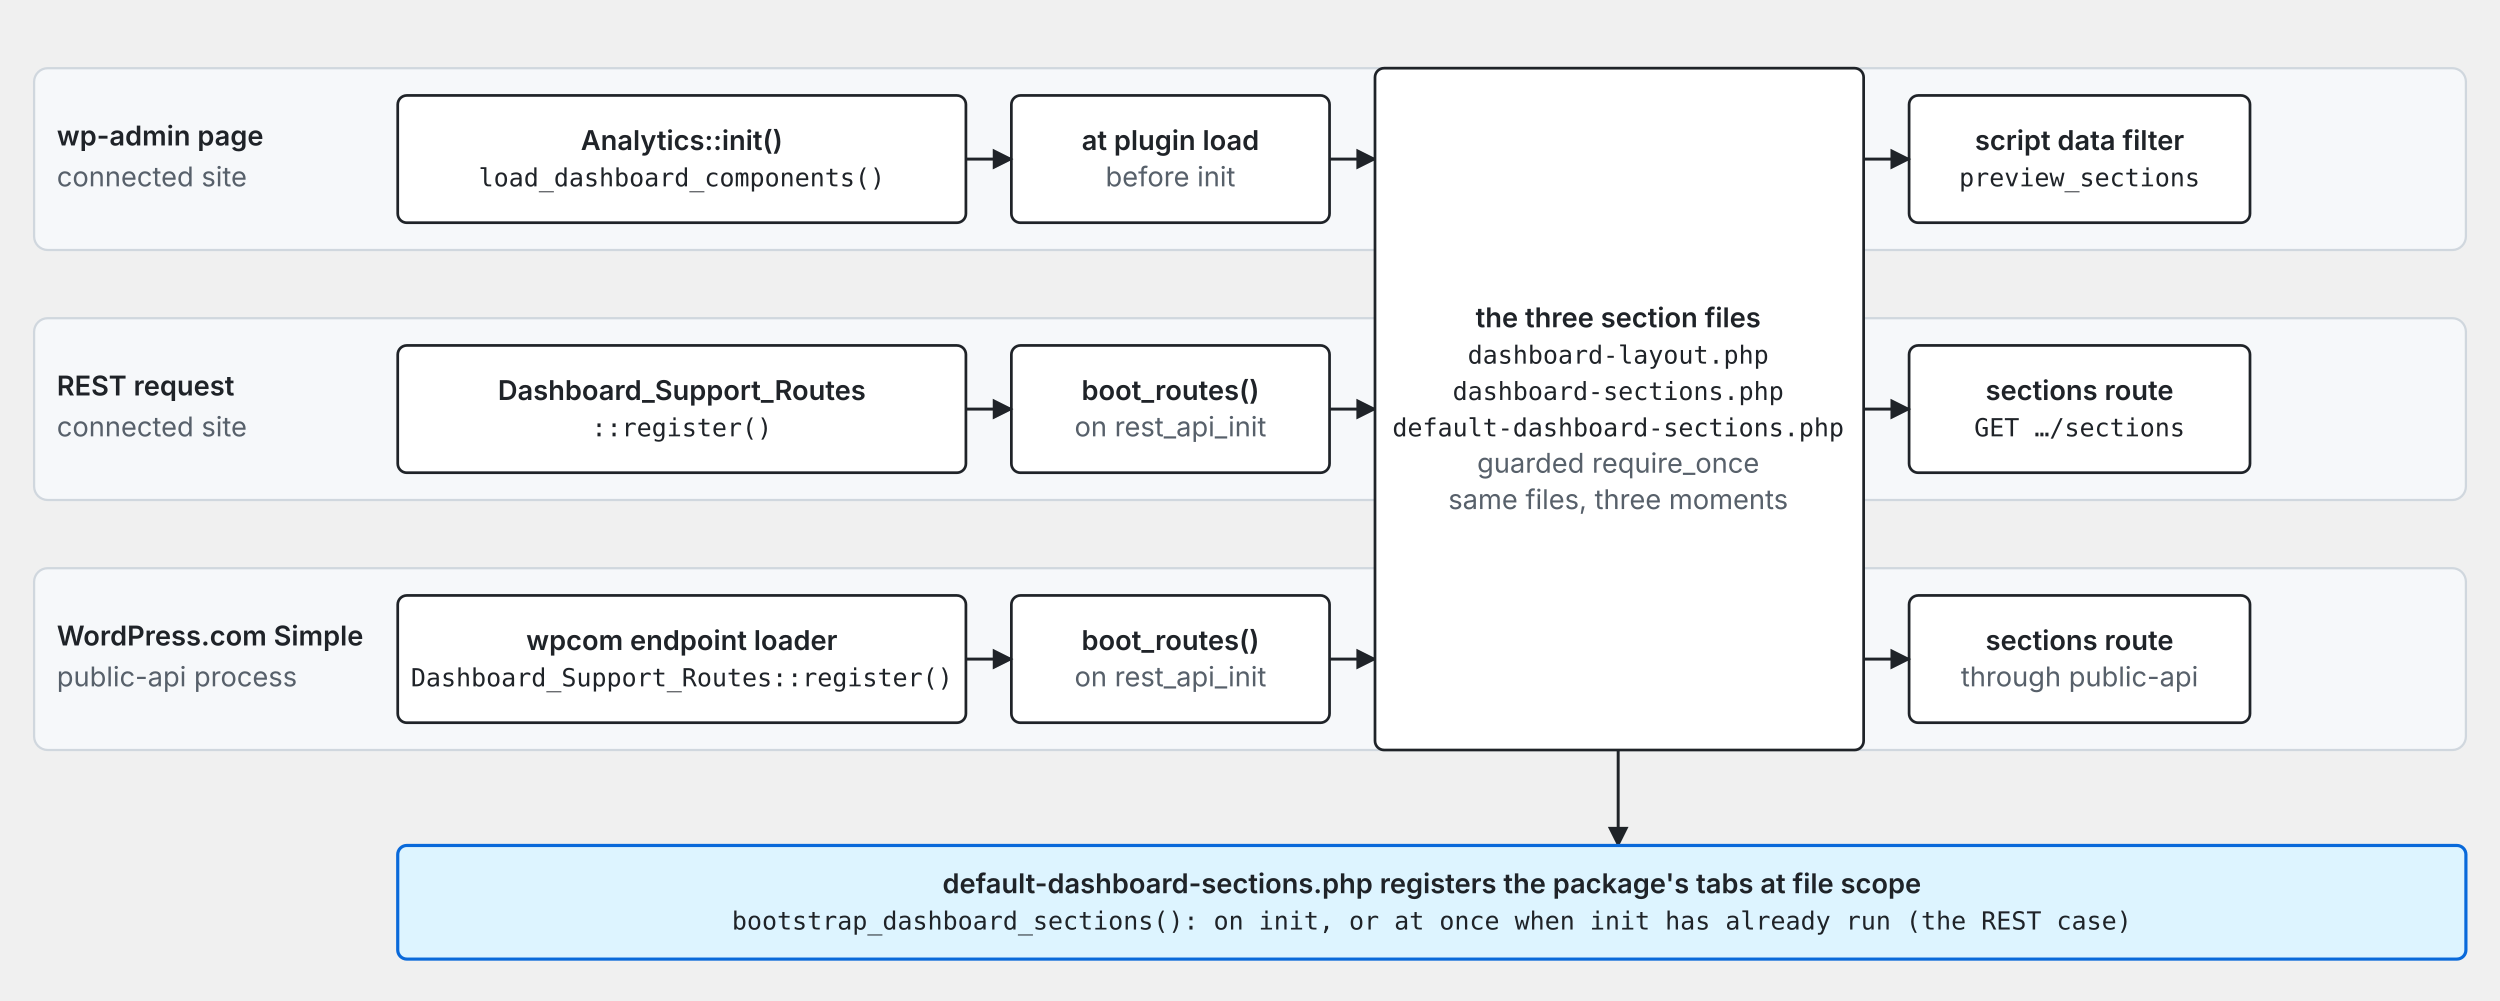
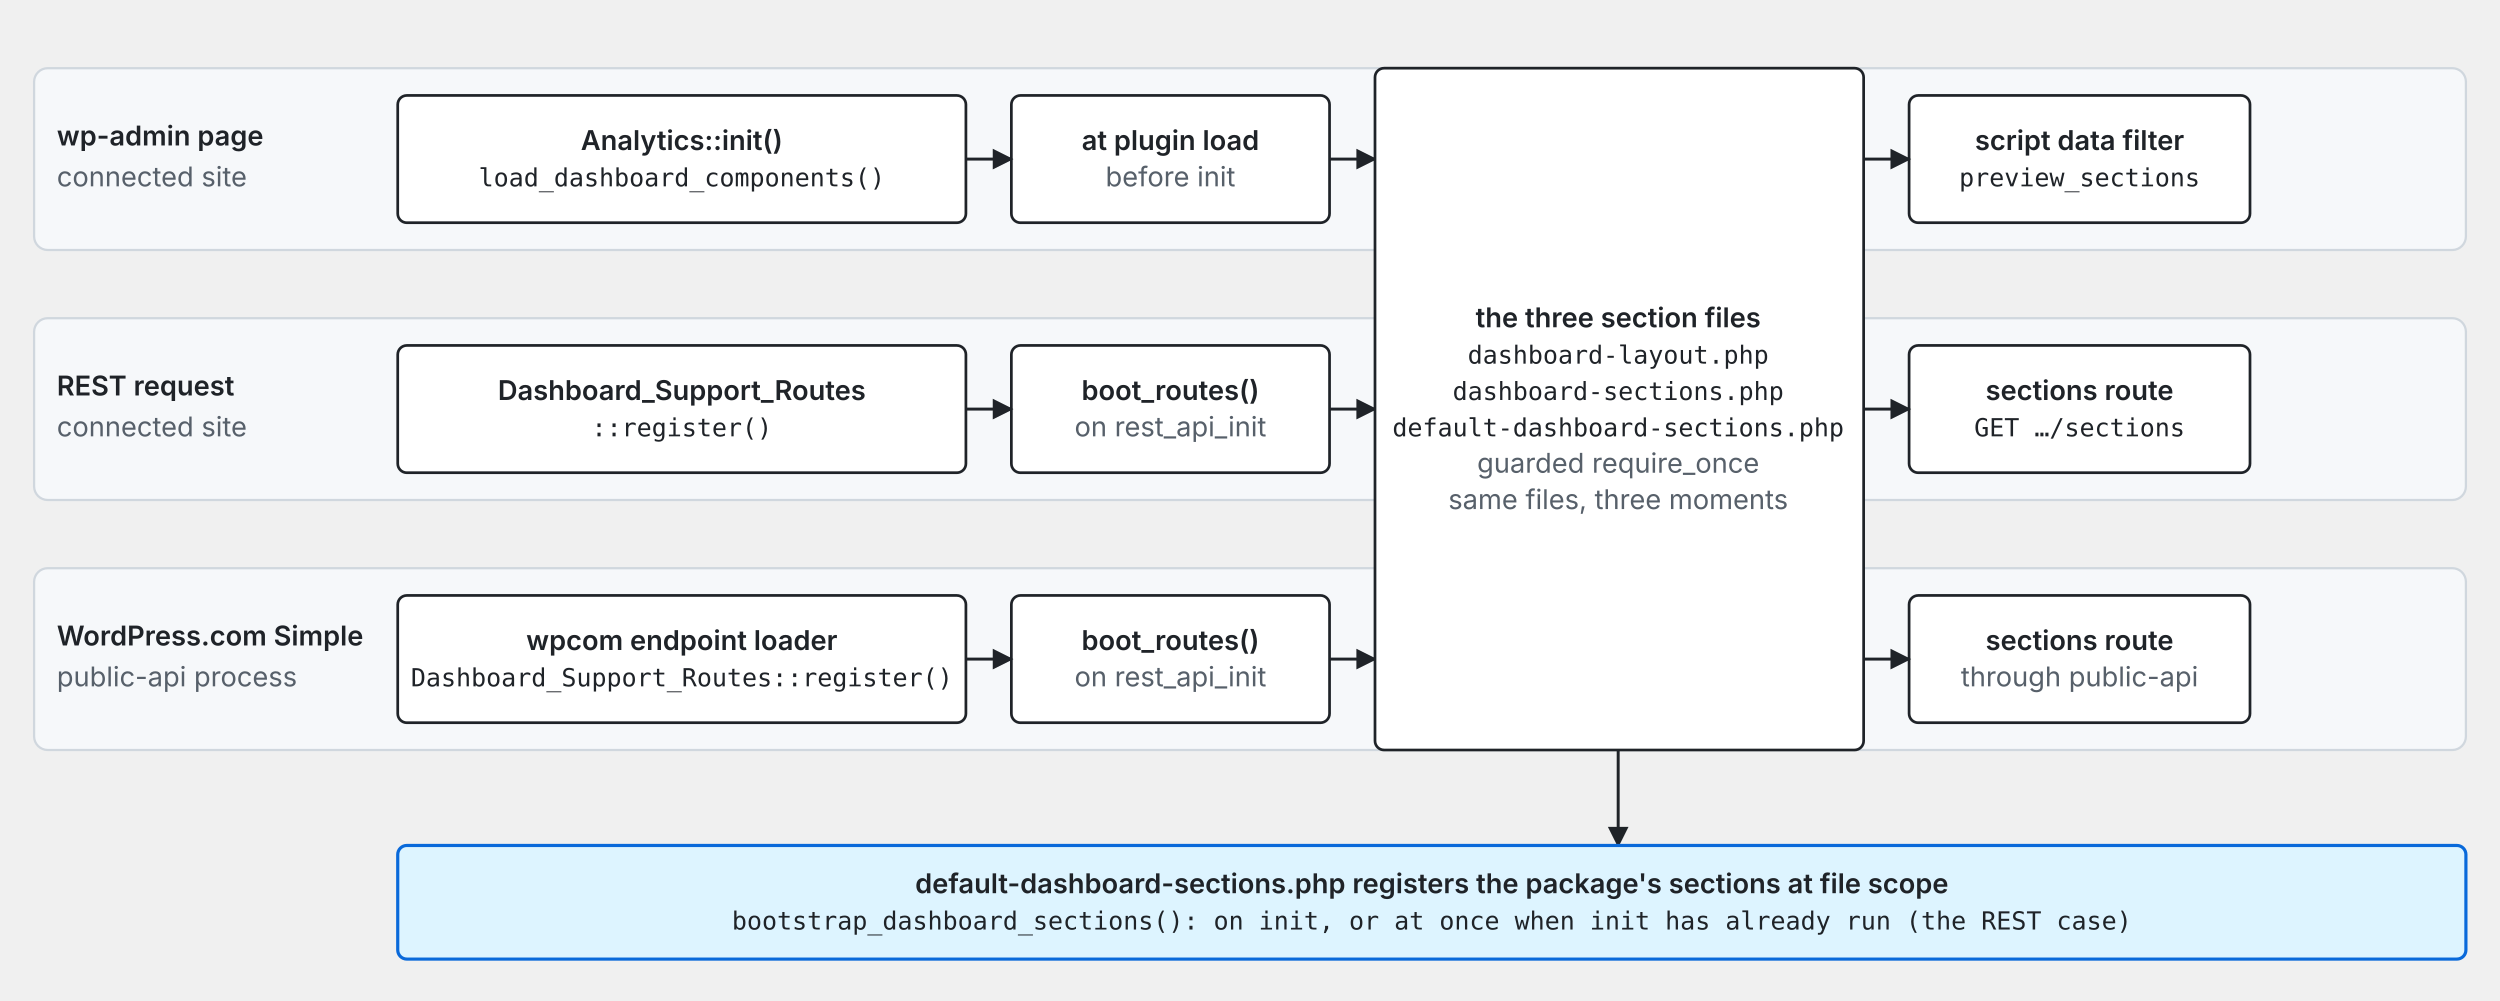
- <svg xmlns="http://www.w3.org/2000/svg" viewBox="0 0 1100 440" width="1100" height="440" role="img" aria-label="The three section files load at plugin load in wp-admin and on rest_api_init on REST and on WordPress.com Simple; the package registers its tabs at file scope, on init or at once when init has run.">
+ <svg xmlns="http://www.w3.org/2000/svg" viewBox="0 0 1100 440" width="1100" height="440" role="img" aria-label="The three section files load at plugin load in wp-admin and on rest_api_init on REST and on WordPress.com Simple; the package registers its sections at file scope, on init or at once when init has run.">
  <style>
    text { font: 12px ui-sans-serif, system-ui, -apple-system, "Segoe UI", sans-serif; fill: #1f2328; }
    .mono { font-family: ui-monospace, SFMono-Regular, Menlo, monospace; font-size: 11px; }
    .title { font-weight: 600; }
    .muted { fill: #57606a; }
    .box { fill: #ffffff; stroke: #1f2328; stroke-width: 1.2; }
    .box-accent { fill: #ddf4ff; stroke: #0969da; stroke-width: 1.4; }
    .box-muted { fill: #f6f8fa; stroke: #8c959f; stroke-width: 1.2; stroke-dasharray: 4 3; }
    .lane { fill: #f6f8fa; stroke: #d0d7de; stroke-width: 1; }
    .edge { stroke: #1f2328; stroke-width: 1.3; fill: none; }
    .edge-dashed { stroke-dasharray: 5 4; }
    .arrowhead { fill: #1f2328; }
    @media (prefers-color-scheme: dark) {
      text { fill: #e6edf3; }
      .muted { fill: #8b949e; }
      .box { fill: #0d1117; stroke: #e6edf3; }
      .box-accent { fill: #0c2d6b; stroke: #58a6ff; }
      .box-muted { fill: #161b22; stroke: #6e7681; }
      .lane { fill: #161b22; stroke: #30363d; }
      .edge { stroke: #e6edf3; }
      .arrowhead { fill: #e6edf3; }
    }
  </style>
  <defs>
    <marker id="arrow" viewBox="0 0 10 10" refX="9" refY="5" markerWidth="7" markerHeight="7" orient="auto-start-reverse">
      <path class="arrowhead" d="M 0 0 L 10 5 L 0 10 z" />
    </marker>
  </defs>
  <rect class="lane" x="15" y="30" width="1070" height="80" rx="6" />
  <text class="title" x="25" y="64" text-anchor="start">wp-admin page</text>
  <text class="muted" x="25" y="82" text-anchor="start">connected site</text>
  <rect class="box" x="175" y="42" width="250" height="56" rx="4" />
  <text class="title" x="300" y="66" text-anchor="middle">Analytics::init()</text>
  <text class="mono" x="300" y="82" text-anchor="middle">load_dashboard_components()</text>
  <rect class="box" x="445" y="42" width="140" height="56" rx="4" />
  <text class="title" x="515" y="66" text-anchor="middle">at plugin load</text>
  <text class="muted" x="515" y="82" text-anchor="middle">before init</text>
  <rect class="box" x="840" y="42" width="150" height="56" rx="4" />
  <text class="title" x="915" y="66" text-anchor="middle">script data filter</text>
  <text class="mono" x="915" y="82" text-anchor="middle">preview_sections</text>
  <polyline class="edge" points="425,70 445,70" marker-end="url(#arrow)" />
  <polyline class="edge" points="585,70 605,70" marker-end="url(#arrow)" />
  <polyline class="edge" points="820,70 840,70" marker-end="url(#arrow)" />
  <rect class="lane" x="15" y="140" width="1070" height="80" rx="6" />
  <text class="title" x="25" y="174" text-anchor="start">REST request</text>
  <text class="muted" x="25" y="192" text-anchor="start">connected site</text>
  <rect class="box" x="175" y="152" width="250" height="56" rx="4" />
  <text class="title" x="300" y="176" text-anchor="middle">Dashboard_Support_Routes</text>
  <text class="mono" x="300" y="192" text-anchor="middle">::register()</text>
  <rect class="box" x="445" y="152" width="140" height="56" rx="4" />
  <text class="title" x="515" y="176" text-anchor="middle">boot_routes()</text>
  <text class="muted" x="515" y="192" text-anchor="middle">on rest_api_init</text>
  <rect class="box" x="840" y="152" width="150" height="56" rx="4" />
  <text class="title" x="915" y="176" text-anchor="middle">sections route</text>
  <text class="mono" x="915" y="192" text-anchor="middle">GET …/sections</text>
  <polyline class="edge" points="425,180 445,180" marker-end="url(#arrow)" />
  <polyline class="edge" points="585,180 605,180" marker-end="url(#arrow)" />
  <polyline class="edge" points="820,180 840,180" marker-end="url(#arrow)" />
  <rect class="lane" x="15" y="250" width="1070" height="80" rx="6" />
  <text class="title" x="25" y="284" text-anchor="start">WordPress.com Simple</text>
  <text class="muted" x="25" y="302" text-anchor="start">public-api process</text>
  <rect class="box" x="175" y="262" width="250" height="56" rx="4" />
  <text class="title" x="300" y="286" text-anchor="middle">wpcom endpoint loader</text>
  <text class="mono" x="300" y="302" text-anchor="middle">Dashboard_Support_Routes::register()</text>
  <rect class="box" x="445" y="262" width="140" height="56" rx="4" />
  <text class="title" x="515" y="286" text-anchor="middle">boot_routes()</text>
  <text class="muted" x="515" y="302" text-anchor="middle">on rest_api_init</text>
  <rect class="box" x="840" y="262" width="150" height="56" rx="4" />
  <text class="title" x="915" y="286" text-anchor="middle">sections route</text>
  <text class="muted" x="915" y="302" text-anchor="middle">through public-api</text>
  <polyline class="edge" points="425,290 445,290" marker-end="url(#arrow)" />
  <polyline class="edge" points="585,290 605,290" marker-end="url(#arrow)" />
  <polyline class="edge" points="820,290 840,290" marker-end="url(#arrow)" />
  <rect class="box" x="605" y="30" width="215" height="300" rx="4" />
  <text class="title" x="712" y="144" text-anchor="middle">the three section files</text>
  <text class="mono" x="712" y="160" text-anchor="middle">dashboard-layout.php</text>
  <text class="mono" x="712" y="176" text-anchor="middle">dashboard-sections.php</text>
  <text class="mono" x="712" y="192" text-anchor="middle">default-dashboard-sections.php</text>
  <text class="muted" x="712" y="208" text-anchor="middle">guarded require_once</text>
  <text class="muted" x="712" y="224" text-anchor="middle">same files, three moments</text>
  <polyline class="edge" points="712,330 712,372" marker-end="url(#arrow)" />
  <rect class="box-accent" x="175" y="372" width="910" height="50" rx="4" />
-   <text class="title" x="630" y="393" text-anchor="middle">default-dashboard-sections.php registers the package's tabs at file scope</text>
+   <text class="title" x="630" y="393" text-anchor="middle">default-dashboard-sections.php registers the package's sections at file scope</text>
  <text class="mono" x="630" y="409" text-anchor="middle">bootstrap_dashboard_sections(): on init, or at once when init has already run (the REST case)</text>
</svg>
